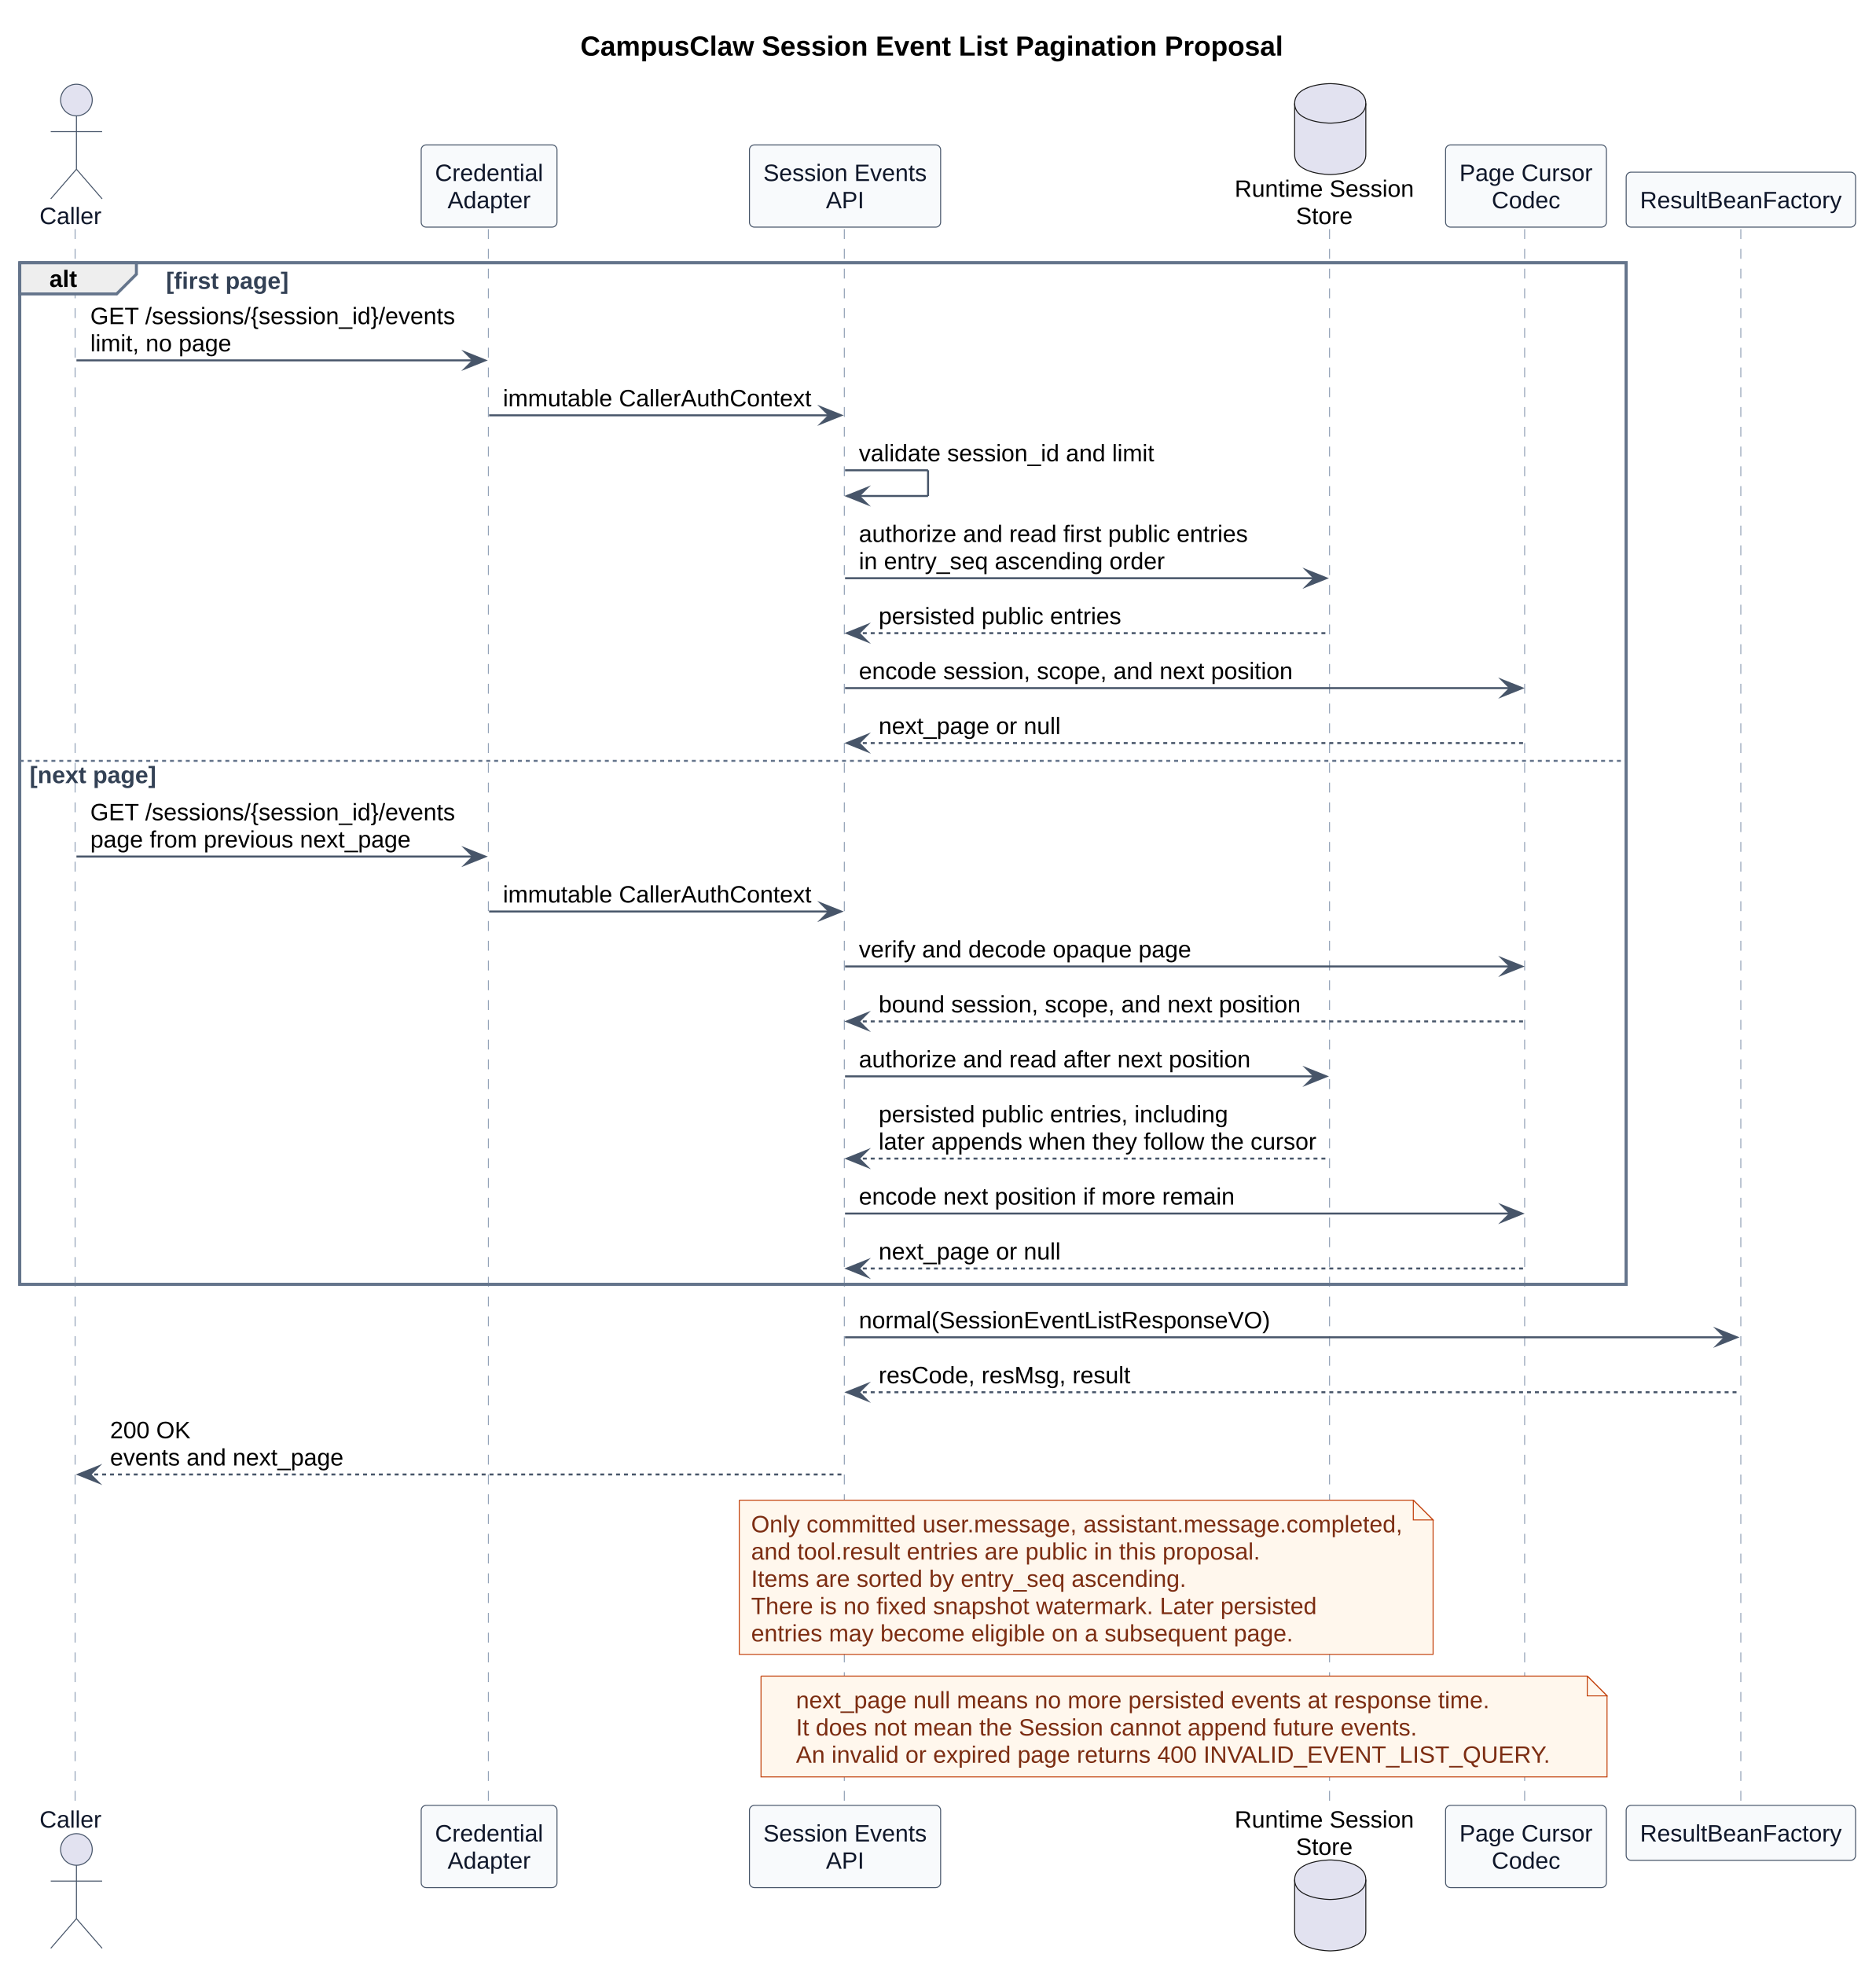
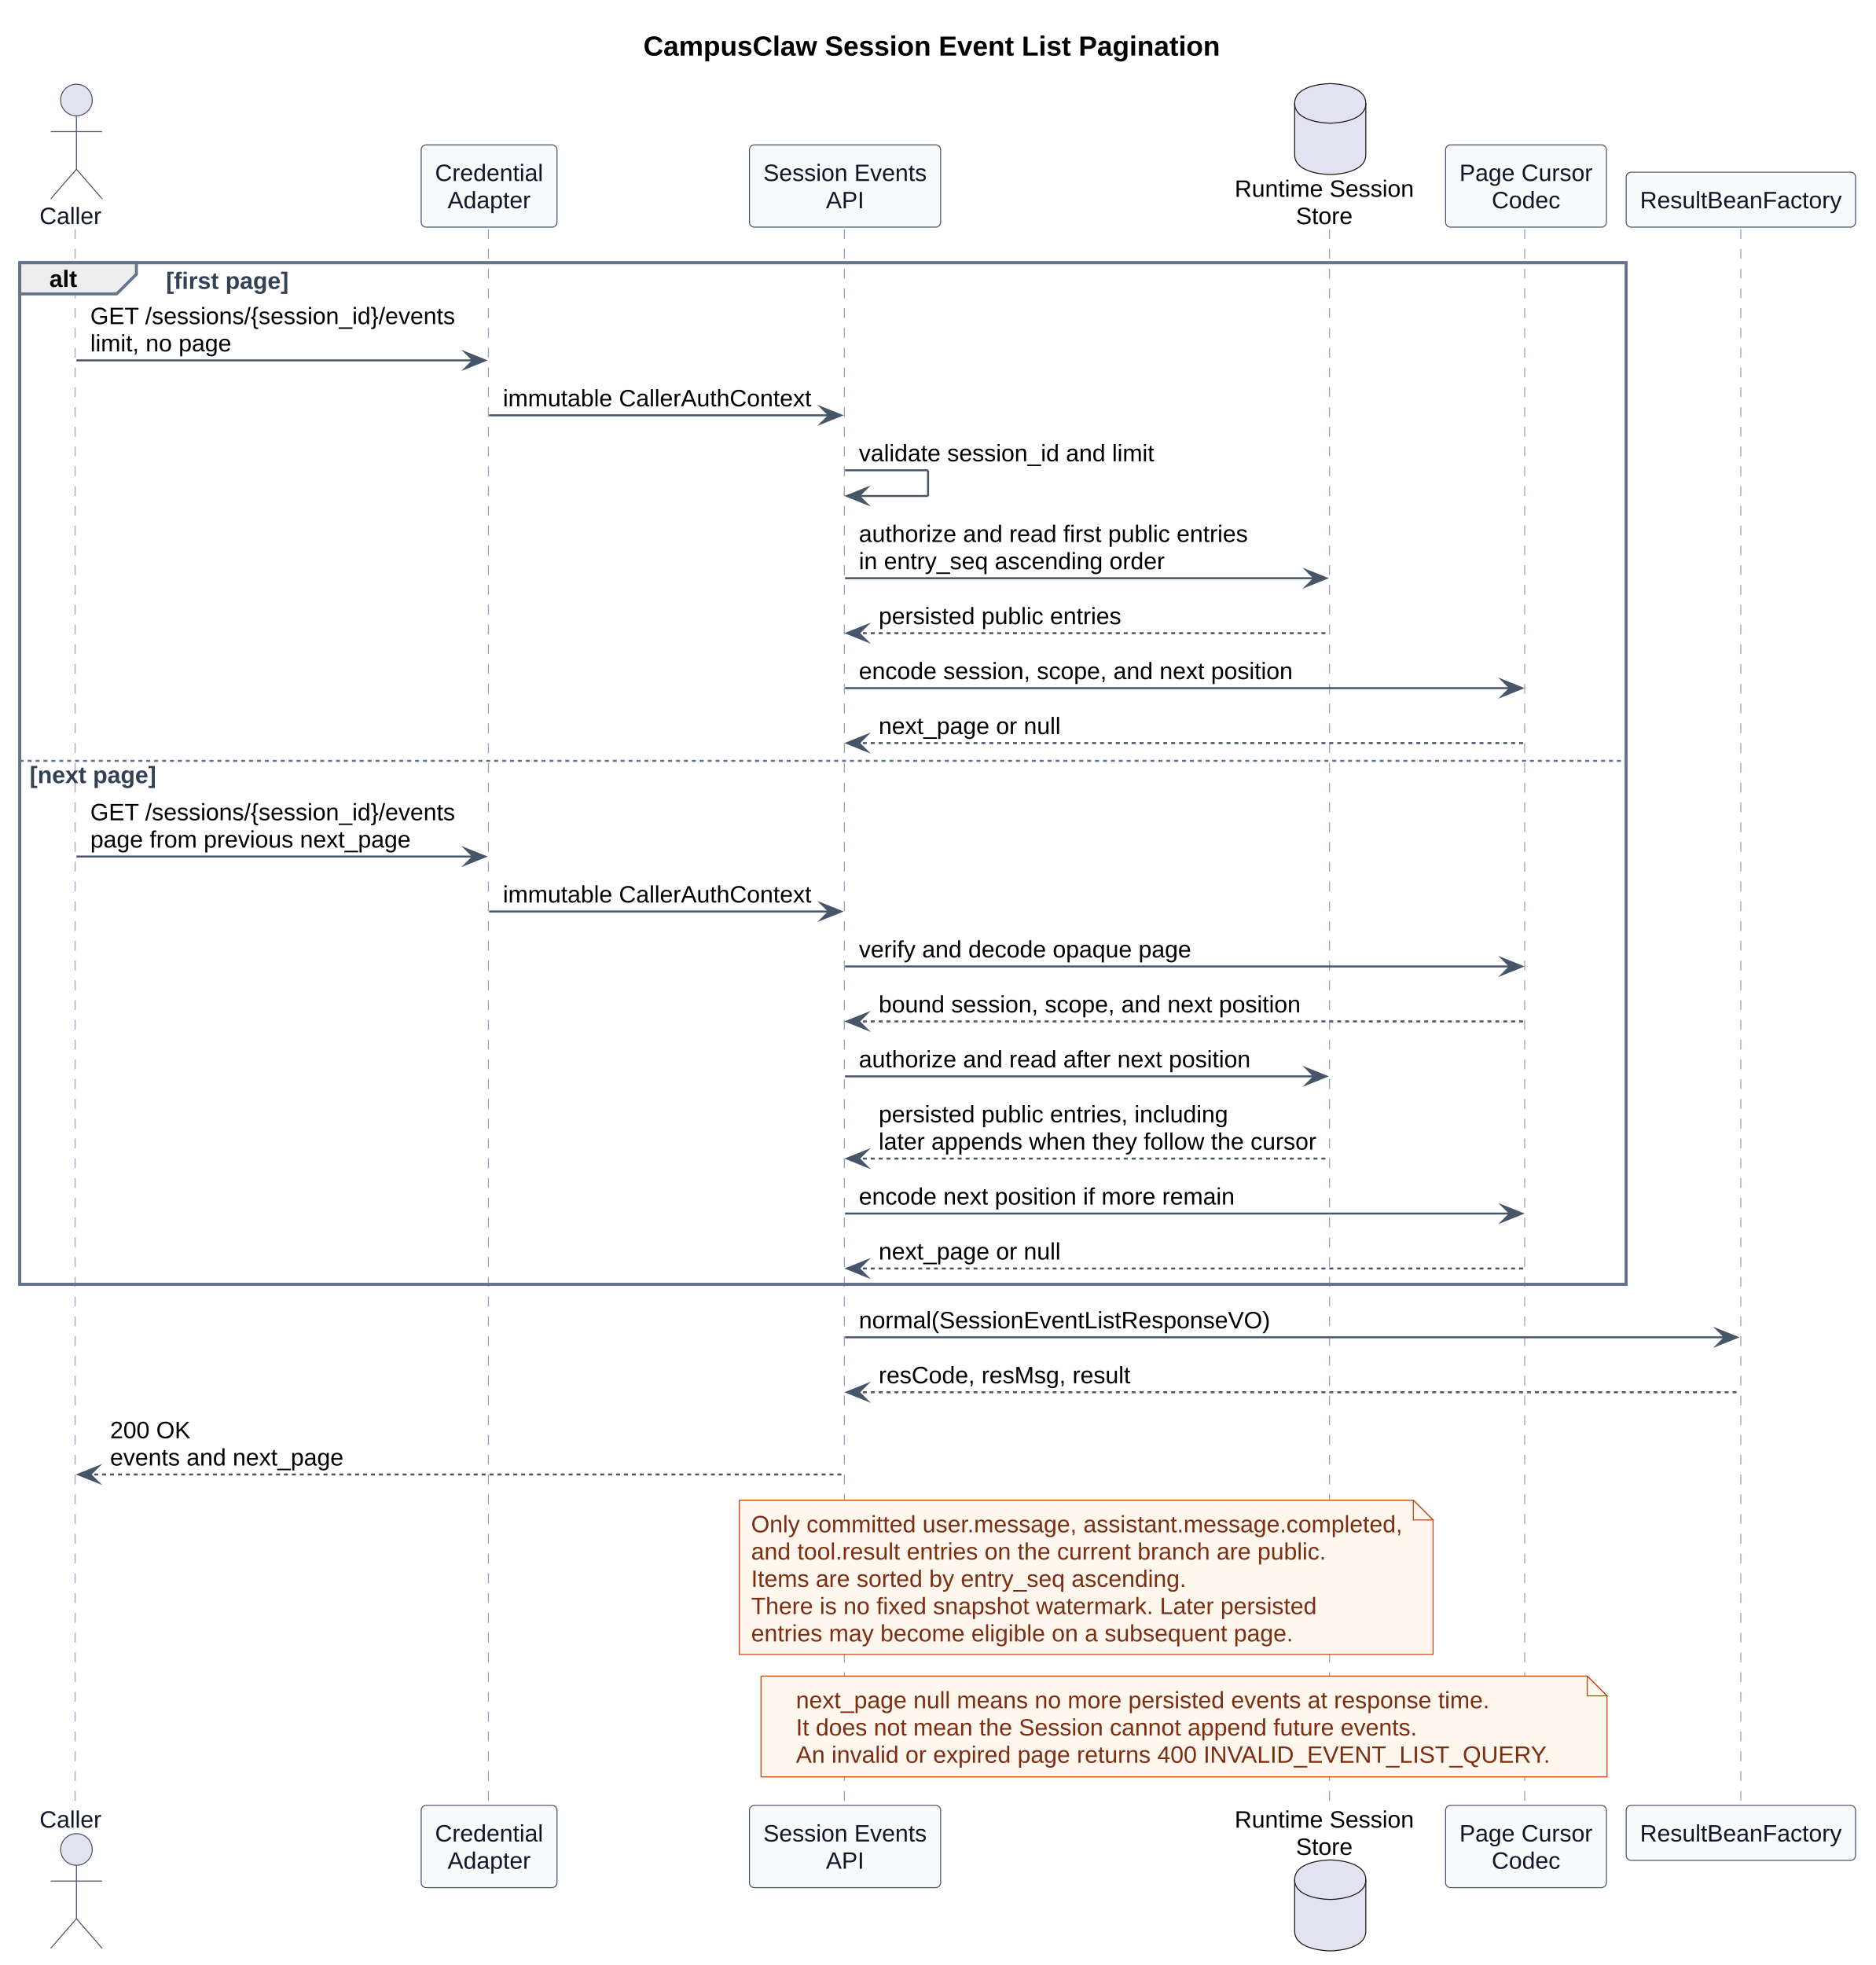
<svg xmlns="http://www.w3.org/2000/svg" contentStyleType="text/css" data-diagram-type="SEQUENCE" height="994px" preserveAspectRatio="none" style="width:949px;height:994px;background:#FFFFFF;" version="1.1" viewBox="0 0 949 994" width="949px" zoomAndPan="magnify">
  <defs />
  <g>
    <g class="title" data-source-line="1606">
-       <text fill="#000000" font-family="Arial" font-size="14" font-weight="700" lengthAdjust="spacing" textLength="355.523" x="293.604" y="28.132">CampusClaw Session Event List Pagination Proposal</text>
+       <text fill="#000000" font-family="Arial" font-size="14" font-weight="700" lengthAdjust="spacing" textLength="291.731" x="325.501" y="28.132">CampusClaw Session Event List Pagination</text>
    </g>
    <rect fill="none" height="516.775" style="stroke:#64748B;stroke-width:1.5;" width="812.686" x="10" y="132.898" />
    <g class="participant-lifeline" data-entity-uid="part1" data-qualified-name="Caller" data-source-line="1650" id="part1-lifeline">
      <g>
        <rect fill="#000000" fill-opacity="0" height="798.361" width="8" x="34.671" y="115.897" />
        <line style="stroke:#94A3B8;stroke-width:0.5;stroke-dasharray:5,5;" x1="38" x2="38" y1="115.897" y2="914.259" />
      </g>
    </g>
    <g class="participant-lifeline" data-entity-uid="part2" data-qualified-name="Auth" data-source-line="1651" id="part2-lifeline">
      <g>
        <rect fill="#000000" fill-opacity="0" height="798.361" width="8" x="243.435" y="115.897" />
        <line style="stroke:#94A3B8;stroke-width:0.5;stroke-dasharray:5,5;" x1="247.086" x2="247.086" y1="115.897" y2="914.259" />
      </g>
    </g>
    <g class="participant-lifeline" data-entity-uid="part3" data-qualified-name="API" data-source-line="1652" id="part3-lifeline">
      <g>
        <rect fill="#000000" fill-opacity="0" height="798.361" width="8" x="423.505" y="115.897" />
        <line style="stroke:#94A3B8;stroke-width:0.5;stroke-dasharray:5,5;" x1="427.149" x2="427.149" y1="115.897" y2="914.259" />
      </g>
    </g>
    <g class="participant-lifeline" data-entity-uid="part4" data-qualified-name="Store" data-source-line="1653" id="part4-lifeline">
      <g>
        <rect fill="#000000" fill-opacity="0" height="798.361" width="8" x="668.966" y="115.897" />
        <line style="stroke:#94A3B8;stroke-width:0.5;stroke-dasharray:5,5;" x1="672.611" x2="672.611" y1="115.897" y2="914.259" />
      </g>
    </g>
    <g class="participant-lifeline" data-entity-uid="part5" data-qualified-name="Cursor" data-source-line="1654" id="part5-lifeline">
      <g>
        <rect fill="#000000" fill-opacity="0" height="798.361" width="8" x="768.003" y="115.897" />
        <line style="stroke:#94A3B8;stroke-width:0.5;stroke-dasharray:5,5;" x1="771.32" x2="771.32" y1="115.897" y2="914.259" />
      </g>
    </g>
    <g class="participant-lifeline" data-entity-uid="part6" data-qualified-name="ResultBeanFactory" data-source-line="1655" id="part6-lifeline">
      <g>
        <rect fill="#000000" fill-opacity="0" height="798.361" width="8" x="876.709" y="115.897" />
        <line style="stroke:#94A3B8;stroke-width:0.5;stroke-dasharray:5,5;" x1="880.686" x2="880.686" y1="115.897" y2="914.259" />
      </g>
    </g>
    <g class="participant participant-head" data-entity-uid="part1" data-qualified-name="Caller" data-source-line="1650" id="part1-head">
      <text fill="#0F172A" font-family="Arial" font-size="12" lengthAdjust="spacing" textLength="31.342" x="20" y="113.355">Caller</text>
      <ellipse cx="38.671" cy="50.599" fill="#E2E2F0" rx="8" ry="8" style="stroke:#475569;stroke-width:0.5;" />
      <path d="M38.671,58.599 L38.671,85.599 M25.671,66.599 L51.671,66.599 M38.671,85.599 L25.671,100.599 M38.671,85.599 L51.671,100.599" fill="none" style="stroke:#475569;stroke-width:0.5;" />
    </g>
    <g class="participant participant-tail" data-entity-uid="part1" data-qualified-name="Caller" data-source-line="1650" id="part1-tail">
      <text fill="#0F172A" font-family="Arial" font-size="12" lengthAdjust="spacing" textLength="31.342" x="20" y="924.515">Caller</text>
      <ellipse cx="38.671" cy="935.558" fill="#E2E2F0" rx="8" ry="8" style="stroke:#475569;stroke-width:0.5;" />
      <path d="M38.671,943.558 L38.671,970.558 M25.671,951.558 L51.671,951.558 M38.671,970.558 L25.671,985.558 M38.671,970.558 L51.671,985.558" fill="none" style="stroke:#475569;stroke-width:0.5;" />
    </g>
    <g class="participant participant-head" data-entity-uid="part2" data-qualified-name="Auth" data-source-line="1651" id="part2-head">
      <rect fill="#F8FAFC" height="41.598" rx="2.5" ry="2.5" style="stroke:#475569;stroke-width:0.5;" width="68.697" x="213.086" y="73.3" />
      <text fill="#0F172A" font-family="Arial" font-size="12" lengthAdjust="spacing" textLength="54.697" x="220.086" y="91.556">Credential</text>
      <text fill="#0F172A" font-family="Arial" font-size="12" lengthAdjust="spacing" textLength="42.029" x="226.42" y="105.355">Adapter</text>
    </g>
    <g class="participant participant-tail" data-entity-uid="part2" data-qualified-name="Auth" data-source-line="1651" id="part2-tail">
      <rect fill="#F8FAFC" height="41.598" rx="2.5" ry="2.5" style="stroke:#475569;stroke-width:0.5;" width="68.697" x="213.086" y="913.259" />
      <text fill="#0F172A" font-family="Arial" font-size="12" lengthAdjust="spacing" textLength="54.697" x="220.086" y="931.515">Credential</text>
      <text fill="#0F172A" font-family="Arial" font-size="12" lengthAdjust="spacing" textLength="42.029" x="226.42" y="945.313">Adapter</text>
    </g>
    <g class="participant participant-head" data-entity-uid="part3" data-qualified-name="API" data-source-line="1652" id="part3-head">
      <rect fill="#F8FAFC" height="41.598" rx="2.5" ry="2.5" style="stroke:#475569;stroke-width:0.5;" width="96.711" x="379.149" y="73.3" />
      <text fill="#0F172A" font-family="Arial" font-size="12" lengthAdjust="spacing" textLength="82.711" x="386.149" y="91.556">Session Events</text>
      <text fill="#0F172A" font-family="Arial" font-size="12" lengthAdjust="spacing" textLength="19.342" x="417.834" y="105.355">API</text>
    </g>
    <g class="participant participant-tail" data-entity-uid="part3" data-qualified-name="API" data-source-line="1652" id="part3-tail">
      <rect fill="#F8FAFC" height="41.598" rx="2.5" ry="2.5" style="stroke:#475569;stroke-width:0.5;" width="96.711" x="379.149" y="913.259" />
      <text fill="#0F172A" font-family="Arial" font-size="12" lengthAdjust="spacing" textLength="82.711" x="386.149" y="931.515">Session Events</text>
      <text fill="#0F172A" font-family="Arial" font-size="12" lengthAdjust="spacing" textLength="19.342" x="417.834" y="945.313">API</text>
    </g>
    <g class="participant participant-head" data-entity-uid="part4" data-qualified-name="Store" data-source-line="1653" id="part4-head">
      <text fill="#000000" font-family="Arial" font-size="12" lengthAdjust="spacing" textLength="90.709" x="624.611" y="99.556">Runtime Session</text>
      <text fill="#000000" font-family="Arial" font-size="12" lengthAdjust="spacing" textLength="28.682" x="655.625" y="113.355">Store</text>
      <path d="M654.966,52.3 C654.966,42.3 672.966,42.3 672.966,42.3 C672.966,42.3 690.966,42.3 690.966,52.3 L690.966,78.3 C690.966,88.3 672.966,88.3 672.966,88.3 C672.966,88.3 654.966,88.3 654.966,78.3 L654.966,52.3" fill="#E2E2F0" style="stroke:#181818;stroke-width:0.5;" />
      <path d="M654.966,52.3 C654.966,62.3 672.966,62.3 672.966,62.3 C672.966,62.3 690.966,62.3 690.966,52.3" fill="none" style="stroke:#181818;stroke-width:0.5;" />
    </g>
    <g class="participant participant-tail" data-entity-uid="part4" data-qualified-name="Store" data-source-line="1653" id="part4-tail">
      <text fill="#000000" font-family="Arial" font-size="12" lengthAdjust="spacing" textLength="90.709" x="624.611" y="924.515">Runtime Session</text>
      <text fill="#000000" font-family="Arial" font-size="12" lengthAdjust="spacing" textLength="28.682" x="655.625" y="938.313">Store</text>
      <path d="M654.966,950.856 C654.966,940.856 672.966,940.856 672.966,940.856 C672.966,940.856 690.966,940.856 690.966,950.856 L690.966,976.856 C690.966,986.856 672.966,986.856 672.966,986.856 C672.966,986.856 654.966,986.856 654.966,976.856 L654.966,950.856" fill="#E2E2F0" style="stroke:#181818;stroke-width:0.5;" />
      <path d="M654.966,950.856 C654.966,960.856 672.966,960.856 672.966,960.856 C672.966,960.856 690.966,960.856 690.966,950.856" fill="none" style="stroke:#181818;stroke-width:0.5;" />
    </g>
    <g class="participant participant-head" data-entity-uid="part5" data-qualified-name="Cursor" data-source-line="1654" id="part5-head">
      <rect fill="#F8FAFC" height="41.598" rx="2.5" ry="2.5" style="stroke:#475569;stroke-width:0.5;" width="81.365" x="731.32" y="73.3" />
      <text fill="#0F172A" font-family="Arial" font-size="12" lengthAdjust="spacing" textLength="67.365" x="738.32" y="91.556">Page Cursor</text>
      <text fill="#0F172A" font-family="Arial" font-size="12" lengthAdjust="spacing" textLength="34.688" x="754.659" y="105.355">Codec</text>
    </g>
    <g class="participant participant-tail" data-entity-uid="part5" data-qualified-name="Cursor" data-source-line="1654" id="part5-tail">
      <rect fill="#F8FAFC" height="41.598" rx="2.5" ry="2.5" style="stroke:#475569;stroke-width:0.5;" width="81.365" x="731.32" y="913.259" />
      <text fill="#0F172A" font-family="Arial" font-size="12" lengthAdjust="spacing" textLength="67.365" x="738.32" y="931.515">Page Cursor</text>
      <text fill="#0F172A" font-family="Arial" font-size="12" lengthAdjust="spacing" textLength="34.688" x="754.659" y="945.313">Codec</text>
    </g>
    <g class="participant participant-head" data-entity-uid="part6" data-qualified-name="ResultBeanFactory" data-source-line="1655" id="part6-head">
      <rect fill="#F8FAFC" height="27.799" rx="2.5" ry="2.5" style="stroke:#475569;stroke-width:0.5;" width="116.047" x="822.686" y="87.099" />
      <text fill="#0F172A" font-family="Arial" font-size="12" lengthAdjust="spacing" textLength="102.047" x="829.686" y="105.355">ResultBeanFactory</text>
    </g>
    <g class="participant participant-tail" data-entity-uid="part6" data-qualified-name="ResultBeanFactory" data-source-line="1655" id="part6-tail">
      <rect fill="#F8FAFC" height="27.799" rx="2.5" ry="2.5" style="stroke:#475569;stroke-width:0.5;" width="116.047" x="822.686" y="913.259" />
      <text fill="#0F172A" font-family="Arial" font-size="12" lengthAdjust="spacing" textLength="102.047" x="829.686" y="931.515">ResultBeanFactory</text>
    </g>
    <path d="M10,132.898 L69.004,132.898 L69.004,138.696 L59.004,148.696 L10,148.696 L10,132.898" fill="#EEEEEE" style="stroke:#64748B;stroke-width:1.5;" />
    <rect fill="none" height="516.775" style="stroke:#64748B;stroke-width:1.5;" width="812.686" x="10" y="132.898" />
    <text fill="#000000" font-family="Arial" font-size="12" font-weight="700" lengthAdjust="spacing" textLength="14.004" x="25" y="145.153">alt</text>
    <text fill="#334155" font-family="Arial" font-size="12" font-weight="700" lengthAdjust="spacing" textLength="62.004" x="84.004" y="146.153">[first page]</text>
    <g class="message" data-entity-1="part1" data-entity-2="part2" data-source-line="1658" id="msg1">
      <polygon fill="#475569" points="235.435,178.294,245.435,182.294,235.435,186.294,239.435,182.294" style="stroke:#475569;stroke-width:1;stroke-linejoin:miter;stroke-miterlimit:10;" />
      <line style="stroke:#475569;stroke-width:1;" x1="38.671" x2="241.435" y1="182.294" y2="182.294" />
      <text fill="#000000" font-family="Arial" font-size="12" lengthAdjust="spacing" textLength="184.764" x="45.671" y="163.952">GET /sessions/{session_id}/events</text>
      <text fill="#000000" font-family="Arial" font-size="12" lengthAdjust="spacing" textLength="71.373" x="45.671" y="177.751">limit, no page</text>
    </g>
    <g class="message" data-entity-1="part2" data-entity-2="part3" data-source-line="1659" id="msg2">
      <polygon fill="#475569" points="415.505,206.093,425.505,210.093,415.505,214.093,419.505,210.093" style="stroke:#475569;stroke-width:1;stroke-linejoin:miter;stroke-miterlimit:10;" />
      <line style="stroke:#475569;stroke-width:1;" x1="247.435" x2="421.505" y1="210.093" y2="210.093" />
      <text fill="#000000" font-family="Arial" font-size="12" lengthAdjust="spacing" textLength="156.07" x="254.435" y="205.55">immutable CallerAuthContext</text>
    </g>
    <g class="message" data-entity-1="part3" data-entity-2="part3" data-source-line="1660" id="msg3">
      <line style="stroke:#475569;stroke-width:1;" x1="427.505" x2="469.505" y1="237.892" y2="237.892" />
      <line style="stroke:#475569;stroke-width:1;" x1="469.505" x2="469.505" y1="237.892" y2="250.892" />
      <line style="stroke:#475569;stroke-width:1;" x1="428.505" x2="469.505" y1="250.892" y2="250.892" />
      <polygon fill="#475569" points="438.505,246.892,428.505,250.892,438.505,254.892,434.505,250.892" style="stroke:#475569;stroke-width:1;stroke-linejoin:miter;stroke-miterlimit:10;" />
      <text fill="#000000" font-family="Arial" font-size="12" lengthAdjust="spacing" textLength="149.414" x="434.505" y="233.349">validate session_id and limit</text>
    </g>
    <g class="message" data-entity-1="part3" data-entity-2="part4" data-source-line="1661" id="msg4">
      <polygon fill="#475569" points="660.966,288.489,670.966,292.489,660.966,296.489,664.966,292.489" style="stroke:#475569;stroke-width:1;stroke-linejoin:miter;stroke-miterlimit:10;" />
      <line style="stroke:#475569;stroke-width:1;" x1="427.505" x2="666.966" y1="292.489" y2="292.489" />
      <text fill="#000000" font-family="Arial" font-size="12" lengthAdjust="spacing" textLength="196.775" x="434.505" y="274.147">authorize and read first public entries</text>
      <text fill="#000000" font-family="Arial" font-size="12" lengthAdjust="spacing" textLength="154.764" x="434.505" y="287.946">in entry_seq ascending order</text>
    </g>
    <g class="message" data-entity-1="part4" data-entity-2="part3" data-source-line="1662" id="msg5">
      <polygon fill="#475569" points="438.505,316.288,428.505,320.288,438.505,324.288,434.505,320.288" style="stroke:#475569;stroke-width:1;stroke-linejoin:miter;stroke-miterlimit:10;" />
      <line style="stroke:#475569;stroke-width:1;stroke-dasharray:2,2;" x1="432.505" x2="671.966" y1="320.288" y2="320.288" />
      <text fill="#000000" font-family="Arial" font-size="12" lengthAdjust="spacing" textLength="122.731" x="444.505" y="315.745">persisted public entries</text>
    </g>
    <g class="message" data-entity-1="part3" data-entity-2="part5" data-source-line="1663" id="msg6">
      <polygon fill="#475569" points="760.003,344.087,770.003,348.087,760.003,352.087,764.003,348.087" style="stroke:#475569;stroke-width:1;stroke-linejoin:miter;stroke-miterlimit:10;" />
      <line style="stroke:#475569;stroke-width:1;" x1="427.505" x2="766.003" y1="348.087" y2="348.087" />
      <text fill="#000000" font-family="Arial" font-size="12" lengthAdjust="spacing" textLength="219.481" x="434.505" y="343.544">encode session, scope, and next position</text>
    </g>
    <g class="message" data-entity-1="part5" data-entity-2="part3" data-source-line="1664" id="msg7">
      <polygon fill="#475569" points="438.505,371.886,428.505,375.886,438.505,379.886,434.505,375.886" style="stroke:#475569;stroke-width:1;stroke-linejoin:miter;stroke-miterlimit:10;" />
      <line style="stroke:#475569;stroke-width:1;stroke-dasharray:2,2;" x1="432.505" x2="771.003" y1="375.886" y2="375.886" />
      <text fill="#000000" font-family="Arial" font-size="12" lengthAdjust="spacing" textLength="92.068" x="444.505" y="371.343">next_page or null</text>
    </g>
    <line style="stroke:#64748B;stroke-width:1;stroke-dasharray:2,2;" x1="10" x2="822.686" y1="384.886" y2="384.886" />
    <text fill="#334155" font-family="Arial" font-size="12" font-weight="700" lengthAdjust="spacing" textLength="64.008" x="15" y="396.142">[next page]</text>
    <g class="message" data-entity-1="part1" data-entity-2="part2" data-source-line="1666" id="msg8">
      <polygon fill="#475569" points="235.435,429.282,245.435,433.282,235.435,437.282,239.435,433.282" style="stroke:#475569;stroke-width:1;stroke-linejoin:miter;stroke-miterlimit:10;" />
      <line style="stroke:#475569;stroke-width:1;" x1="38.671" x2="241.435" y1="433.282" y2="433.282" />
      <text fill="#000000" font-family="Arial" font-size="12" lengthAdjust="spacing" textLength="184.764" x="45.671" y="414.94">GET /sessions/{session_id}/events</text>
      <text fill="#000000" font-family="Arial" font-size="12" lengthAdjust="spacing" textLength="162.106" x="45.671" y="428.739">page from previous next_page</text>
    </g>
    <g class="message" data-entity-1="part2" data-entity-2="part3" data-source-line="1667" id="msg9">
      <polygon fill="#475569" points="415.505,457.081,425.505,461.081,415.505,465.081,419.505,461.081" style="stroke:#475569;stroke-width:1;stroke-linejoin:miter;stroke-miterlimit:10;" />
      <line style="stroke:#475569;stroke-width:1;" x1="247.435" x2="421.505" y1="461.081" y2="461.081" />
      <text fill="#000000" font-family="Arial" font-size="12" lengthAdjust="spacing" textLength="156.07" x="254.435" y="456.538">immutable CallerAuthContext</text>
    </g>
    <g class="message" data-entity-1="part3" data-entity-2="part5" data-source-line="1668" id="msg10">
      <polygon fill="#475569" points="760.003,484.88,770.003,488.88,760.003,492.88,764.003,488.88" style="stroke:#475569;stroke-width:1;stroke-linejoin:miter;stroke-miterlimit:10;" />
      <line style="stroke:#475569;stroke-width:1;" x1="427.505" x2="766.003" y1="488.88" y2="488.88" />
      <text fill="#000000" font-family="Arial" font-size="12" lengthAdjust="spacing" textLength="168.135" x="434.505" y="484.337">verify and decode opaque page</text>
    </g>
    <g class="message" data-entity-1="part5" data-entity-2="part3" data-source-line="1669" id="msg11">
      <polygon fill="#475569" points="438.505,512.679,428.505,516.679,438.505,520.679,434.505,516.679" style="stroke:#475569;stroke-width:1;stroke-linejoin:miter;stroke-miterlimit:10;" />
      <line style="stroke:#475569;stroke-width:1;stroke-dasharray:2,2;" x1="432.505" x2="771.003" y1="516.679" y2="516.679" />
      <text fill="#000000" font-family="Arial" font-size="12" lengthAdjust="spacing" textLength="213.481" x="444.505" y="512.136">bound session, scope, and next position</text>
    </g>
    <g class="message" data-entity-1="part3" data-entity-2="part4" data-source-line="1670" id="msg12">
      <polygon fill="#475569" points="660.966,540.477,670.966,544.477,660.966,548.477,664.966,544.477" style="stroke:#475569;stroke-width:1;stroke-linejoin:miter;stroke-miterlimit:10;" />
      <line style="stroke:#475569;stroke-width:1;" x1="427.505" x2="666.966" y1="544.477" y2="544.477" />
      <text fill="#000000" font-family="Arial" font-size="12" lengthAdjust="spacing" textLength="198.129" x="434.505" y="539.935">authorize and read after next position</text>
    </g>
    <g class="message" data-entity-1="part4" data-entity-2="part3" data-source-line="1671" id="msg13">
      <polygon fill="#475569" points="438.505,582.075,428.505,586.075,438.505,590.075,434.505,586.075" style="stroke:#475569;stroke-width:1;stroke-linejoin:miter;stroke-miterlimit:10;" />
      <line style="stroke:#475569;stroke-width:1;stroke-dasharray:2,2;" x1="432.505" x2="671.966" y1="586.075" y2="586.075" />
      <text fill="#000000" font-family="Arial" font-size="12" lengthAdjust="spacing" textLength="176.766" x="444.505" y="567.733">persisted public entries, including</text>
      <text fill="#000000" font-family="Arial" font-size="12" lengthAdjust="spacing" textLength="221.461" x="444.505" y="581.532">later appends when they follow the cursor</text>
    </g>
    <g class="message" data-entity-1="part3" data-entity-2="part5" data-source-line="1672" id="msg14">
      <polygon fill="#475569" points="760.003,609.874,770.003,613.874,760.003,617.874,764.003,613.874" style="stroke:#475569;stroke-width:1;stroke-linejoin:miter;stroke-miterlimit:10;" />
      <line style="stroke:#475569;stroke-width:1;" x1="427.505" x2="766.003" y1="613.874" y2="613.874" />
      <text fill="#000000" font-family="Arial" font-size="12" lengthAdjust="spacing" textLength="190.102" x="434.505" y="609.331">encode next position if more remain</text>
    </g>
    <g class="message" data-entity-1="part5" data-entity-2="part3" data-source-line="1673" id="msg15">
      <polygon fill="#475569" points="438.505,637.673,428.505,641.673,438.505,645.673,434.505,641.673" style="stroke:#475569;stroke-width:1;stroke-linejoin:miter;stroke-miterlimit:10;" />
      <line style="stroke:#475569;stroke-width:1;stroke-dasharray:2,2;" x1="432.505" x2="771.003" y1="641.673" y2="641.673" />
      <text fill="#000000" font-family="Arial" font-size="12" lengthAdjust="spacing" textLength="92.068" x="444.505" y="637.13">next_page or null</text>
    </g>
    <g class="message" data-entity-1="part3" data-entity-2="part6" data-source-line="1676" id="msg16">
      <polygon fill="#475569" points="868.709,672.472,878.709,676.472,868.709,680.472,872.709,676.472" style="stroke:#475569;stroke-width:1;stroke-linejoin:miter;stroke-miterlimit:10;" />
      <line style="stroke:#475569;stroke-width:1;" x1="427.505" x2="874.709" y1="676.472" y2="676.472" />
      <text fill="#000000" font-family="Arial" font-size="12" lengthAdjust="spacing" textLength="208.096" x="434.505" y="671.929">normal(SessionEventListResponseVO)</text>
    </g>
    <g class="message" data-entity-1="part6" data-entity-2="part3" data-source-line="1677" id="msg17">
      <polygon fill="#475569" points="438.505,700.27,428.505,704.27,438.505,708.27,434.505,704.27" style="stroke:#475569;stroke-width:1;stroke-linejoin:miter;stroke-miterlimit:10;" />
      <line style="stroke:#475569;stroke-width:1;stroke-dasharray:2,2;" x1="432.505" x2="879.709" y1="704.27" y2="704.27" />
      <text fill="#000000" font-family="Arial" font-size="12" lengthAdjust="spacing" textLength="127.377" x="444.505" y="699.727">resCode, resMsg, result</text>
    </g>
    <g class="message" data-entity-1="part3" data-entity-2="part1" data-source-line="1678" id="msg18">
      <polygon fill="#475569" points="49.671,741.868,39.671,745.868,49.671,749.868,45.671,745.868" style="stroke:#475569;stroke-width:1;stroke-linejoin:miter;stroke-miterlimit:10;" />
      <line style="stroke:#475569;stroke-width:1;stroke-dasharray:2,2;" x1="43.671" x2="426.505" y1="745.868" y2="745.868" />
      <text fill="#000000" font-family="Arial" font-size="12" lengthAdjust="spacing" textLength="40.693" x="55.671" y="727.526">200 OK</text>
      <text fill="#000000" font-family="Arial" font-size="12" lengthAdjust="spacing" textLength="118.096" x="55.671" y="741.325">events and next_page</text>
    </g>
    <path d="M374,758.868 L374,836.868 L725,836.868 L725,768.868 L715,758.868 L374,758.868" fill="#FFF7ED" style="stroke:#C2410C;stroke-width:0.5;" />
    <path d="M715,758.868 L715,768.868 L725,768.868 L715,758.868" fill="#FFF7ED" style="stroke:#C2410C;stroke-width:0.5;" />
    <text fill="#7C2D12" font-family="Arial" font-size="12" lengthAdjust="spacing" textLength="330.141" x="380" y="775.124">Only committed user.message, assistant.message.completed,</text>
-     <text fill="#7C2D12" font-family="Arial" font-size="12" lengthAdjust="spacing" textLength="257.478" x="380" y="788.923">and tool.result entries are public in this proposal.</text>
+     <text fill="#7C2D12" font-family="Arial" font-size="12" lengthAdjust="spacing" textLength="290.836" x="380" y="788.923">and tool.result entries on the current branch are public.</text>
    <text fill="#7C2D12" font-family="Arial" font-size="12" lengthAdjust="spacing" textLength="220.119" x="380" y="802.722">Items are sorted by entry_seq ascending.</text>
    <text fill="#7C2D12" font-family="Arial" font-size="12" lengthAdjust="spacing" textLength="286.137" x="380" y="816.52">There is no fixed snapshot watermark. Later persisted</text>
    <text fill="#7C2D12" font-family="Arial" font-size="12" lengthAdjust="spacing" textLength="274.178" x="380" y="830.319">entries may become eligible on a subsequent page.</text>
    <path d="M385,847.862 L385,898.862 L813,898.862 L813,857.862 L803,847.862 L385,847.862" fill="#FFF7ED" style="stroke:#C2410C;stroke-width:0.5;" />
    <path d="M803,847.862 L803,857.862 L813,857.862 L803,847.862" fill="#FFF7ED" style="stroke:#C2410C;stroke-width:0.5;" />
    <text fill="#7C2D12" font-family="Arial" font-size="12" lengthAdjust="spacing" textLength="350.865" x="402.674" y="864.118">next_page null means no more persisted events at response time.</text>
    <text fill="#7C2D12" font-family="Arial" font-size="12" lengthAdjust="spacing" textLength="314.215" x="402.674" y="877.917">It does not mean the Session cannot append future events.</text>
    <text fill="#7C2D12" font-family="Arial" font-size="12" lengthAdjust="spacing" textLength="384.188" x="402.674" y="891.716">An invalid or expired page returns 400 INVALID_EVENT_LIST_QUERY.</text>
  </g>
</svg>
